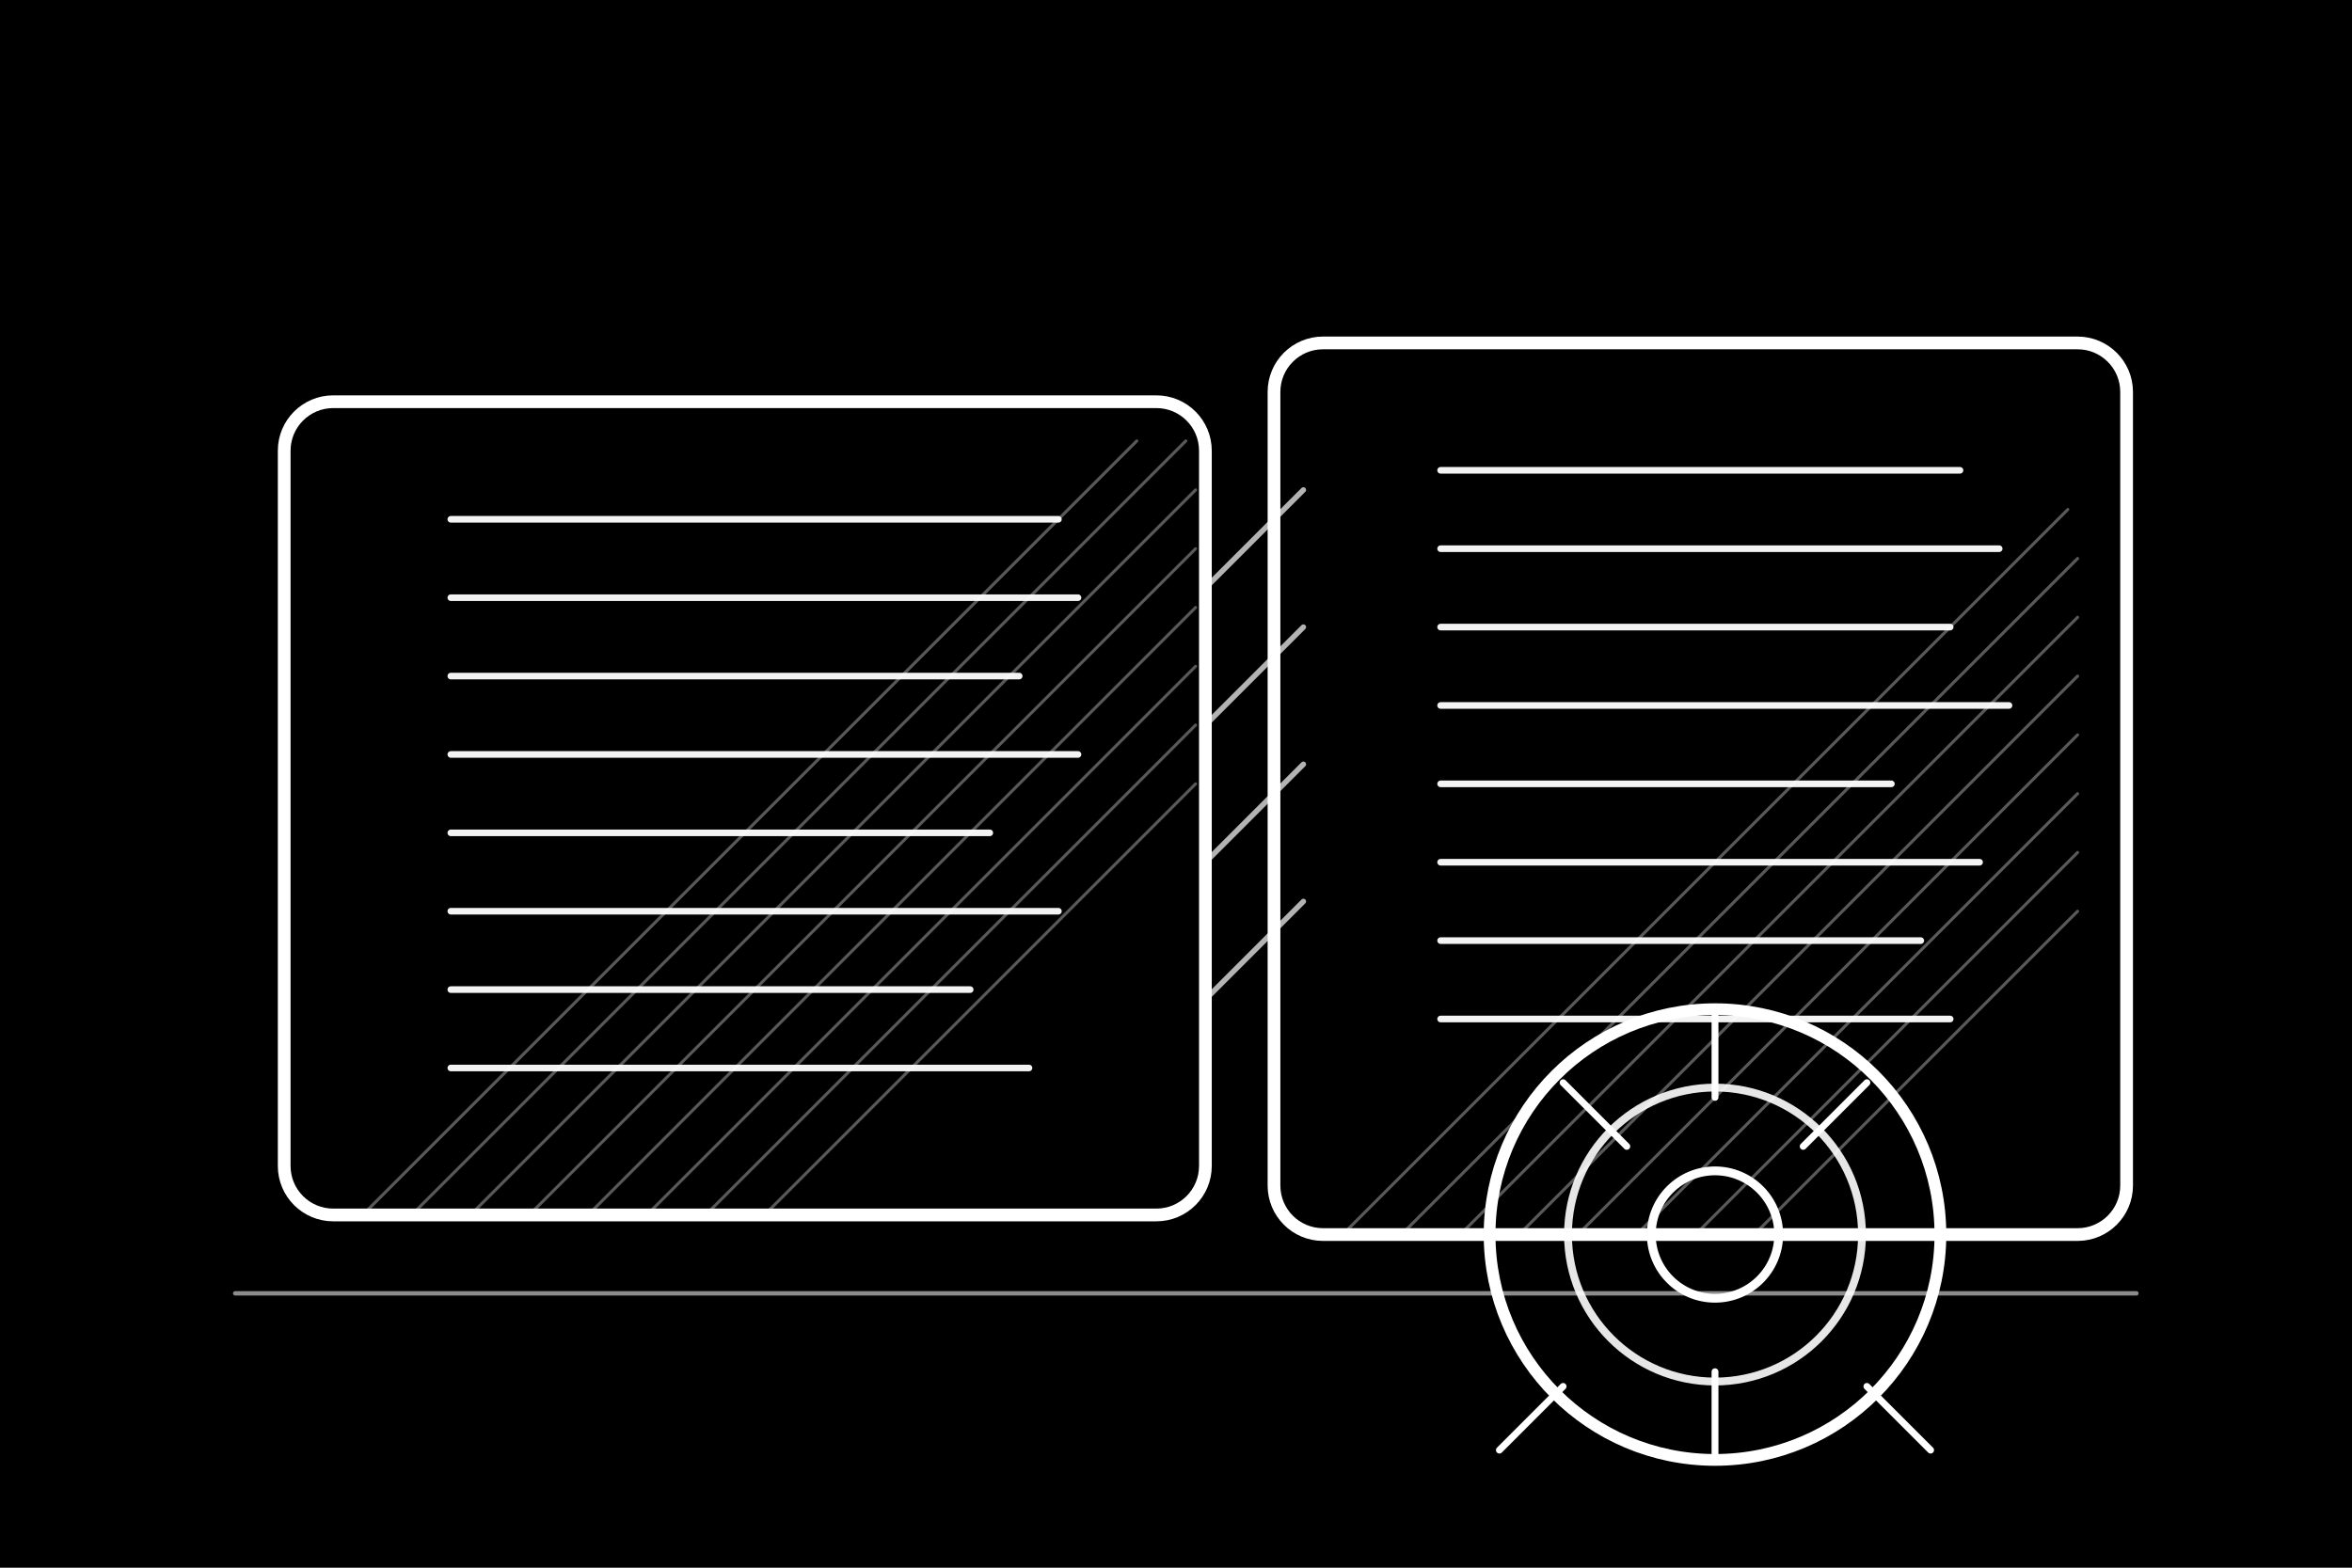
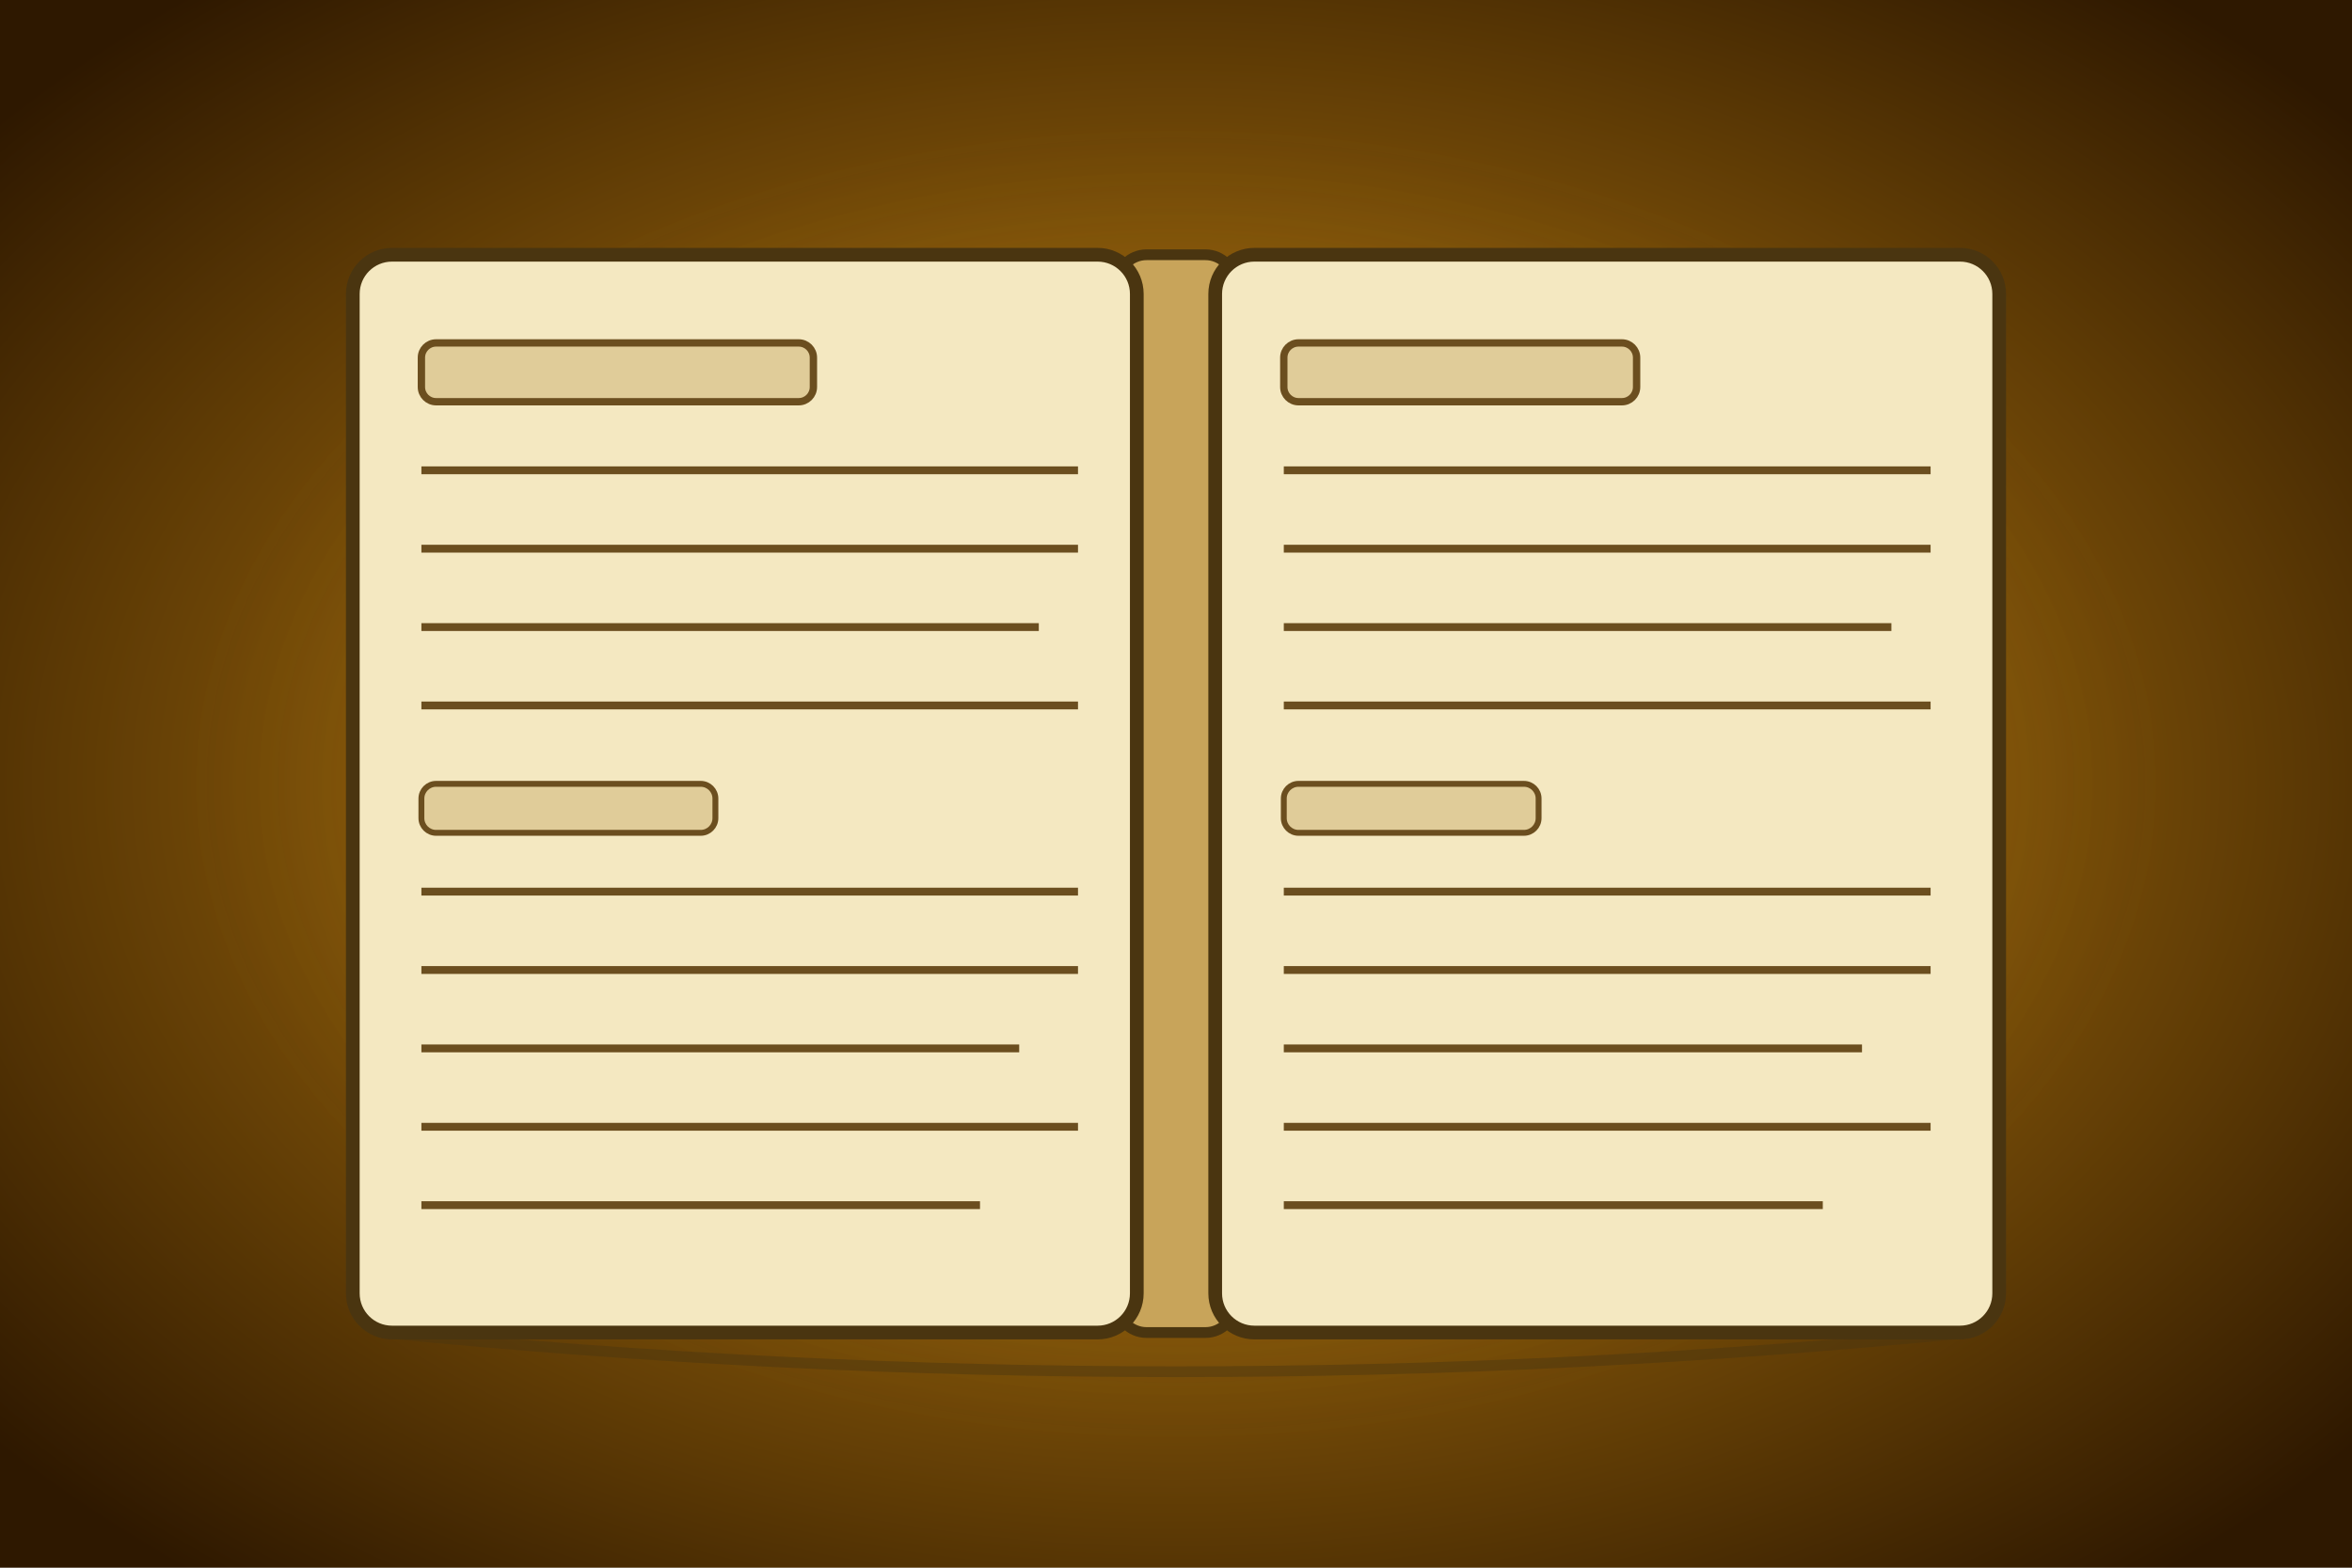
- <svg xmlns="http://www.w3.org/2000/svg" viewBox="0 0 480 320" role="img" aria-label="Engraved documentation illustration">
-   <rect width="480" height="320" fill="#000" />
-   <g fill="none" stroke="#fff" stroke-linecap="round" stroke-linejoin="round">
-     <path d="M68 82h168a10 10 0 0 1 10 10v146a10 10 0 0 1-10 10H68a10 10 0 0 1-10-10V92a10 10 0 0 1 10-10z" stroke-width="2.6" />
-     <path d="M92 106h124M92 122h128M92 138h116M92 154h128M92 170h110M92 186h124M92 202h106M92 218h118" stroke-width="1.35" opacity=".95" />
-     <path d="M270 70h154a10 10 0 0 1 10 10v162a10 10 0 0 1-10 10H270a10 10 0 0 1-10-10V80a10 10 0 0 1 10-10z" stroke-width="2.6" />
-     <path d="M294 96h106M294 112h114M294 128h104M294 144h116M294 160h92M294 176h110M294 192h98M294 208h104" stroke-width="1.35" opacity=".95" />
-     <path d="M246 120l20-20M246 148l20-20M246 176l20-20M246 204l20-20" stroke-width="1.1" opacity=".7" />
-     <circle cx="350" cy="252" r="46" stroke-width="2.4" />
-     <circle cx="350" cy="252" r="30" stroke-width="1.6" opacity=".9" />
-     <circle cx="350" cy="252" r="13" stroke-width="1.8" />
-     <path d="M350 206v18M350 280v18M304 252h18M378 252h18M319 221l13 13M381 283l13 13M381 221l-13 13M319 283l-13 13" stroke-width="1.4" />
-     <path d="M74 248l158-158M84 248l158-158M96 248l148-148M108 248l136-136M120 248l124-124M132 248l112-112M144 248l100-100M156 248l88-88" stroke-width=".62" opacity=".35" />
-     <path d="M274 252l148-148M286 252l138-138M298 252l126-126M310 252l114-114M322 252l102-102M334 252l90-90M346 252l78-78M358 252l66-66" stroke-width=".62" opacity=".35" />
-     <path d="M48 264h388" stroke-width=".9" opacity=".55" />
-   </g>
+ <svg xmlns="http://www.w3.org/2000/svg" viewBox="0 0 480 320" role="img" aria-label="Documentation: open reference manual with structured sections">
+   <defs>
+     <radialGradient id="bg_doc" cx="50%" cy="50%" r="65%">
+       <stop offset="0%" stop-color="#c8860a" />
+       <stop offset="55%" stop-color="#7a4f08" />
+       <stop offset="100%" stop-color="#2e1800" />
+     </radialGradient>
+     <radialGradient id="glow_doc" cx="50%" cy="50%" r="42%">
+       <stop offset="0%" stop-color="#ffe8a0" stop-opacity="0.22" />
+       <stop offset="100%" stop-color="#c8860a" stop-opacity="0" />
+     </radialGradient>
+   </defs>
+   <rect width="480" height="320" fill="url(#bg_doc)" />
+   <rect width="480" height="320" fill="url(#glow_doc)" />
+   <rect x="228" y="52" width="24" height="220" rx="6" fill="#c8a45a" stroke="#4a3510" stroke-width="2.2" />
+   <rect x="72" y="52" width="160" height="220" rx="8" fill="#f4e8c1" stroke="#4a3510" stroke-width="2.8" />
+   <rect x="86" y="70" width="80" height="12" rx="3" fill="#e0cc99" stroke="#6b4e1f" stroke-width="1.5" />
+   <line x1="86" y1="96" x2="220" y2="96" stroke="#6b4e1f" stroke-width="1.6" />
+   <line x1="86" y1="112" x2="220" y2="112" stroke="#6b4e1f" stroke-width="1.6" />
+   <line x1="86" y1="128" x2="212" y2="128" stroke="#6b4e1f" stroke-width="1.6" />
+   <line x1="86" y1="144" x2="220" y2="144" stroke="#6b4e1f" stroke-width="1.6" />
+   <rect x="86" y="160" width="60" height="10" rx="3" fill="#e0cc99" stroke="#6b4e1f" stroke-width="1.2" />
+   <line x1="86" y1="182" x2="220" y2="182" stroke="#6b4e1f" stroke-width="1.6" />
+   <line x1="86" y1="198" x2="220" y2="198" stroke="#6b4e1f" stroke-width="1.6" />
+   <line x1="86" y1="214" x2="208" y2="214" stroke="#6b4e1f" stroke-width="1.6" />
+   <line x1="86" y1="230" x2="220" y2="230" stroke="#6b4e1f" stroke-width="1.6" />
+   <line x1="86" y1="246" x2="200" y2="246" stroke="#6b4e1f" stroke-width="1.6" />
+   <rect x="248" y="52" width="160" height="220" rx="8" fill="#f4e8c1" stroke="#4a3510" stroke-width="2.8" />
+   <rect x="262" y="70" width="72" height="12" rx="3" fill="#e0cc99" stroke="#6b4e1f" stroke-width="1.5" />
+   <line x1="262" y1="96" x2="394" y2="96" stroke="#6b4e1f" stroke-width="1.6" />
+   <line x1="262" y1="112" x2="394" y2="112" stroke="#6b4e1f" stroke-width="1.6" />
+   <line x1="262" y1="128" x2="386" y2="128" stroke="#6b4e1f" stroke-width="1.6" />
+   <line x1="262" y1="144" x2="394" y2="144" stroke="#6b4e1f" stroke-width="1.6" />
+   <rect x="262" y="160" width="52" height="10" rx="3" fill="#e0cc99" stroke="#6b4e1f" stroke-width="1.2" />
+   <line x1="262" y1="182" x2="394" y2="182" stroke="#6b4e1f" stroke-width="1.6" />
+   <line x1="262" y1="198" x2="394" y2="198" stroke="#6b4e1f" stroke-width="1.6" />
+   <line x1="262" y1="214" x2="380" y2="214" stroke="#6b4e1f" stroke-width="1.6" />
+   <line x1="262" y1="230" x2="394" y2="230" stroke="#6b4e1f" stroke-width="1.6" />
+   <line x1="262" y1="246" x2="372" y2="246" stroke="#6b4e1f" stroke-width="1.6" />
+   <path d="M78 272 Q240 288 402 272" fill="none" stroke="#4a3510" stroke-width="2.2" stroke-linecap="round" opacity="0.45" />
</svg>
